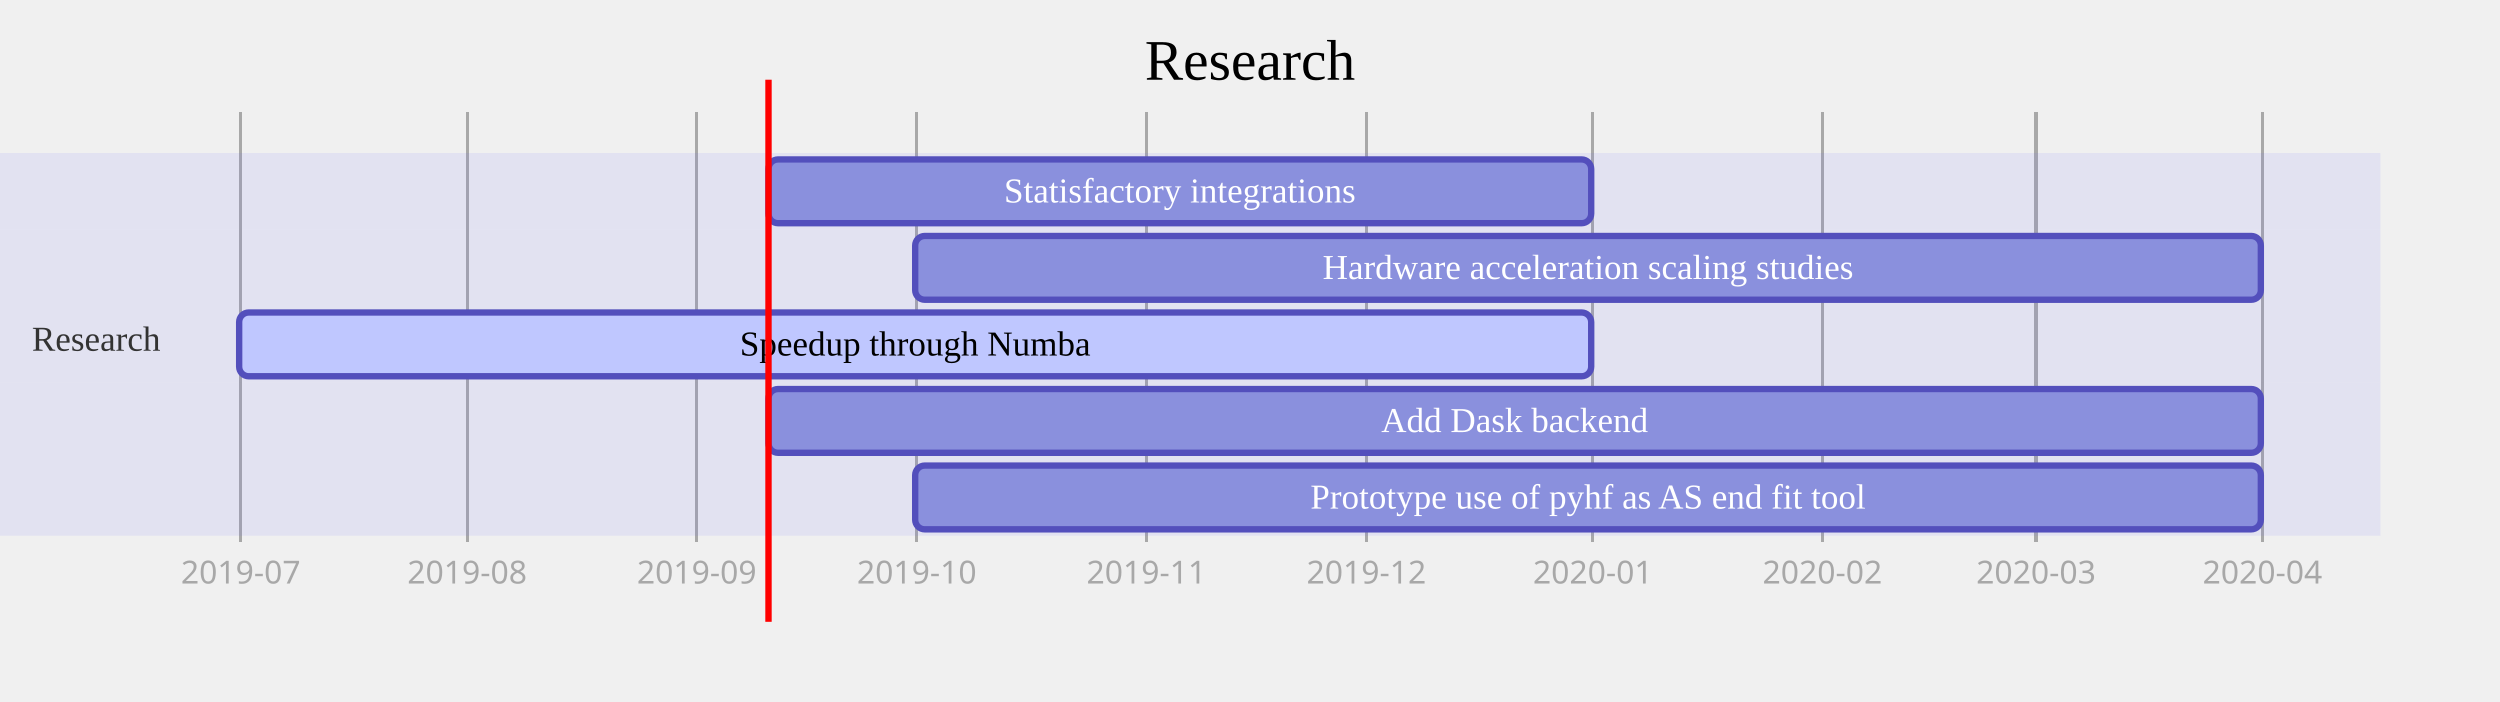
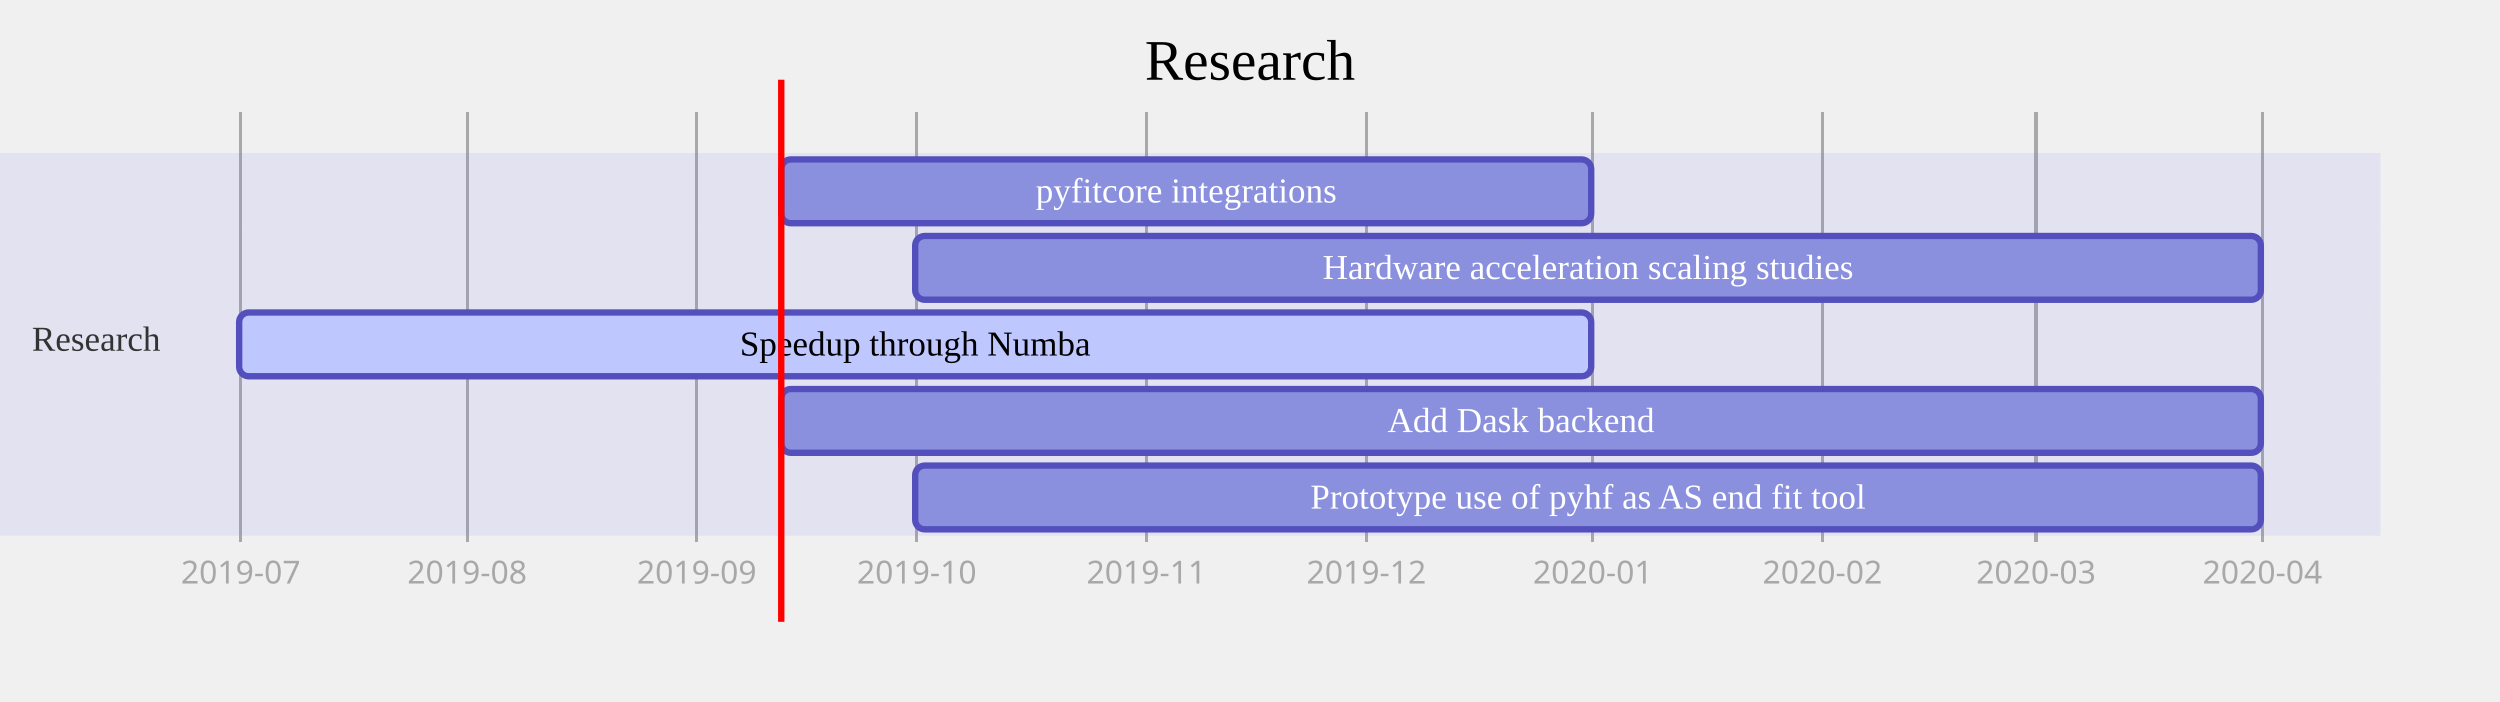
- <svg xmlns="http://www.w3.org/2000/svg" id="mermaid-1568145401756" width="100%" height="100%" viewBox="0 0 784 220">
-   <style>#mermaid-1568145401756 .label{font-family:trebuchet ms,verdana,arial;color:#333}#mermaid-1568145401756 .node circle,#mermaid-1568145401756 .node ellipse,#mermaid-1568145401756 .node polygon,#mermaid-1568145401756 .node rect{fill:#ececff;stroke:#9370db;stroke-width:1px}#mermaid-1568145401756 .node.clickable{cursor:pointer}#mermaid-1568145401756 .arrowheadPath{fill:#333}#mermaid-1568145401756 .edgePath .path{stroke:#333;stroke-width:1.5px}#mermaid-1568145401756 .edgeLabel{background-color:#e8e8e8}#mermaid-1568145401756 .cluster rect{fill:#ffffde!important;stroke:#aa3!important;stroke-width:1px!important}#mermaid-1568145401756 .cluster text{fill:#333}#mermaid-1568145401756 div.mermaidTooltip{position:absolute;text-align:center;max-width:200px;padding:2px;font-family:trebuchet ms,verdana,arial;font-size:12px;background:#ffffde;border:1px solid #aa3;border-radius:2px;pointer-events:none;z-index:100}#mermaid-1568145401756 .actor{stroke:#ccf;fill:#ececff}#mermaid-1568145401756 text.actor{fill:#000;stroke:none}#mermaid-1568145401756 .actor-line{stroke:grey}#mermaid-1568145401756 .messageLine0{marker-end:"url(#arrowhead)"}#mermaid-1568145401756 .messageLine0,#mermaid-1568145401756 .messageLine1{stroke-width:1.5;stroke-dasharray:"2 2";stroke:#333}#mermaid-1568145401756 #arrowhead{fill:#333}#mermaid-1568145401756 #crosshead path{fill:#333!important;stroke:#333!important}#mermaid-1568145401756 .messageText{fill:#333;stroke:none}#mermaid-1568145401756 .labelBox{stroke:#ccf;fill:#ececff}#mermaid-1568145401756 .labelText,#mermaid-1568145401756 .loopText{fill:#000;stroke:none}#mermaid-1568145401756 .loopLine{stroke-width:2;stroke-dasharray:"2 2";marker-end:"url(#arrowhead)";stroke:#ccf}#mermaid-1568145401756 .note{stroke:#aa3;fill:#fff5ad}#mermaid-1568145401756 .noteText{fill:#000;stroke:none;font-family:trebuchet ms,verdana,arial;font-size:14px}#mermaid-1568145401756 .section{stroke:none;opacity:.2}#mermaid-1568145401756 .section0{fill:rgba(102,102,255,.49)}#mermaid-1568145401756 .section2{fill:#fff400}#mermaid-1568145401756 .section1,#mermaid-1568145401756 .section3{fill:#fff;opacity:.2}#mermaid-1568145401756 .sectionTitle0,#mermaid-1568145401756 .sectionTitle1,#mermaid-1568145401756 .sectionTitle2,#mermaid-1568145401756 .sectionTitle3{fill:#333}#mermaid-1568145401756 .sectionTitle{text-anchor:start;font-size:11px;text-height:14px}#mermaid-1568145401756 .grid .tick{stroke:#d3d3d3;opacity:.3;shape-rendering:crispEdges}#mermaid-1568145401756 .grid path{stroke-width:0}#mermaid-1568145401756 .today{fill:none;stroke:red;stroke-width:2px}#mermaid-1568145401756 .task{stroke-width:2}#mermaid-1568145401756 .taskText{text-anchor:middle;font-size:11px}#mermaid-1568145401756 .taskTextOutsideRight{fill:#000;text-anchor:start;font-size:11px}#mermaid-1568145401756 .taskTextOutsideLeft{fill:#000;text-anchor:end;font-size:11px}#mermaid-1568145401756 .taskText0,#mermaid-1568145401756 .taskText1,#mermaid-1568145401756 .taskText2,#mermaid-1568145401756 .taskText3{fill:#fff}#mermaid-1568145401756 .task0,#mermaid-1568145401756 .task1,#mermaid-1568145401756 .task2,#mermaid-1568145401756 .task3{fill:#8a90dd;stroke:#534fbc}#mermaid-1568145401756 .taskTextOutside0,#mermaid-1568145401756 .taskTextOutside1,#mermaid-1568145401756 .taskTextOutside2,#mermaid-1568145401756 .taskTextOutside3{fill:#000}#mermaid-1568145401756 .active0,#mermaid-1568145401756 .active1,#mermaid-1568145401756 .active2,#mermaid-1568145401756 .active3{fill:#bfc7ff;stroke:#534fbc}#mermaid-1568145401756 .activeText0,#mermaid-1568145401756 .activeText1,#mermaid-1568145401756 .activeText2,#mermaid-1568145401756 .activeText3{fill:#000!important}#mermaid-1568145401756 .done0,#mermaid-1568145401756 .done1,#mermaid-1568145401756 .done2,#mermaid-1568145401756 .done3{stroke:grey;fill:#d3d3d3;stroke-width:2}#mermaid-1568145401756 .doneText0,#mermaid-1568145401756 .doneText1,#mermaid-1568145401756 .doneText2,#mermaid-1568145401756 .doneText3{fill:#000!important}#mermaid-1568145401756 .crit0,#mermaid-1568145401756 .crit1,#mermaid-1568145401756 .crit2,#mermaid-1568145401756 .crit3{stroke:#f88;fill:red;stroke-width:2}#mermaid-1568145401756 .activeCrit0,#mermaid-1568145401756 .activeCrit1,#mermaid-1568145401756 .activeCrit2,#mermaid-1568145401756 .activeCrit3{stroke:#f88;fill:#bfc7ff;stroke-width:2}#mermaid-1568145401756 .doneCrit0,#mermaid-1568145401756 .doneCrit1,#mermaid-1568145401756 .doneCrit2,#mermaid-1568145401756 .doneCrit3{stroke:#f88;fill:#d3d3d3;stroke-width:2;cursor:pointer;shape-rendering:crispEdges}#mermaid-1568145401756 .activeCritText0,#mermaid-1568145401756 .activeCritText1,#mermaid-1568145401756 .activeCritText2,#mermaid-1568145401756 .activeCritText3,#mermaid-1568145401756 .doneCritText0,#mermaid-1568145401756 .doneCritText1,#mermaid-1568145401756 .doneCritText2,#mermaid-1568145401756 .doneCritText3{fill:#000!important}#mermaid-1568145401756 .titleText{text-anchor:middle;font-size:18px;fill:#000}#mermaid-1568145401756 g.classGroup text{fill:#9370db;stroke:none;font-family:trebuchet ms,verdana,arial;font-size:10px}#mermaid-1568145401756 g.classGroup rect{fill:#ececff;stroke:#9370db}#mermaid-1568145401756 g.classGroup line{stroke:#9370db;stroke-width:1}#mermaid-1568145401756 .classLabel .box{stroke:none;stroke-width:0;fill:#ececff;opacity:.5}#mermaid-1568145401756 .classLabel .label{fill:#9370db;font-size:10px}#mermaid-1568145401756 .relation{stroke:#9370db;stroke-width:1;fill:none}#mermaid-1568145401756 #compositionEnd,#mermaid-1568145401756 #compositionStart{fill:#9370db;stroke:#9370db;stroke-width:1}#mermaid-1568145401756 #aggregationEnd,#mermaid-1568145401756 #aggregationStart{fill:#ececff;stroke:#9370db;stroke-width:1}#mermaid-1568145401756 #dependencyEnd,#mermaid-1568145401756 #dependencyStart,#mermaid-1568145401756 #extensionEnd,#mermaid-1568145401756 #extensionStart{fill:#9370db;stroke:#9370db;stroke-width:1}#mermaid-1568145401756 .branch-label,#mermaid-1568145401756 .commit-id,#mermaid-1568145401756 .commit-msg{fill:#d3d3d3;color:#d3d3d3}</style>
-   <style>#mermaid-1568145401756 {
+ <svg xmlns="http://www.w3.org/2000/svg" id="mermaid-1568311410712" width="100%" height="100%" viewBox="0 0 784 220">
+   <style>#mermaid-1568311410712 .label{font-family:trebuchet ms,verdana,arial;color:#333}#mermaid-1568311410712 .node circle,#mermaid-1568311410712 .node ellipse,#mermaid-1568311410712 .node polygon,#mermaid-1568311410712 .node rect{fill:#ececff;stroke:#9370db;stroke-width:1px}#mermaid-1568311410712 .node.clickable{cursor:pointer}#mermaid-1568311410712 .arrowheadPath{fill:#333}#mermaid-1568311410712 .edgePath .path{stroke:#333;stroke-width:1.5px}#mermaid-1568311410712 .edgeLabel{background-color:#e8e8e8}#mermaid-1568311410712 .cluster rect{fill:#ffffde!important;stroke:#aa3!important;stroke-width:1px!important}#mermaid-1568311410712 .cluster text{fill:#333}#mermaid-1568311410712 div.mermaidTooltip{position:absolute;text-align:center;max-width:200px;padding:2px;font-family:trebuchet ms,verdana,arial;font-size:12px;background:#ffffde;border:1px solid #aa3;border-radius:2px;pointer-events:none;z-index:100}#mermaid-1568311410712 .actor{stroke:#ccf;fill:#ececff}#mermaid-1568311410712 text.actor{fill:#000;stroke:none}#mermaid-1568311410712 .actor-line{stroke:grey}#mermaid-1568311410712 .messageLine0{marker-end:"url(#arrowhead)"}#mermaid-1568311410712 .messageLine0,#mermaid-1568311410712 .messageLine1{stroke-width:1.5;stroke-dasharray:"2 2";stroke:#333}#mermaid-1568311410712 #arrowhead{fill:#333}#mermaid-1568311410712 #crosshead path{fill:#333!important;stroke:#333!important}#mermaid-1568311410712 .messageText{fill:#333;stroke:none}#mermaid-1568311410712 .labelBox{stroke:#ccf;fill:#ececff}#mermaid-1568311410712 .labelText,#mermaid-1568311410712 .loopText{fill:#000;stroke:none}#mermaid-1568311410712 .loopLine{stroke-width:2;stroke-dasharray:"2 2";marker-end:"url(#arrowhead)";stroke:#ccf}#mermaid-1568311410712 .note{stroke:#aa3;fill:#fff5ad}#mermaid-1568311410712 .noteText{fill:#000;stroke:none;font-family:trebuchet ms,verdana,arial;font-size:14px}#mermaid-1568311410712 .section{stroke:none;opacity:.2}#mermaid-1568311410712 .section0{fill:rgba(102,102,255,.49)}#mermaid-1568311410712 .section2{fill:#fff400}#mermaid-1568311410712 .section1,#mermaid-1568311410712 .section3{fill:#fff;opacity:.2}#mermaid-1568311410712 .sectionTitle0,#mermaid-1568311410712 .sectionTitle1,#mermaid-1568311410712 .sectionTitle2,#mermaid-1568311410712 .sectionTitle3{fill:#333}#mermaid-1568311410712 .sectionTitle{text-anchor:start;font-size:11px;text-height:14px}#mermaid-1568311410712 .grid .tick{stroke:#d3d3d3;opacity:.3;shape-rendering:crispEdges}#mermaid-1568311410712 .grid path{stroke-width:0}#mermaid-1568311410712 .today{fill:none;stroke:red;stroke-width:2px}#mermaid-1568311410712 .task{stroke-width:2}#mermaid-1568311410712 .taskText{text-anchor:middle;font-size:11px}#mermaid-1568311410712 .taskTextOutsideRight{fill:#000;text-anchor:start;font-size:11px}#mermaid-1568311410712 .taskTextOutsideLeft{fill:#000;text-anchor:end;font-size:11px}#mermaid-1568311410712 .taskText0,#mermaid-1568311410712 .taskText1,#mermaid-1568311410712 .taskText2,#mermaid-1568311410712 .taskText3{fill:#fff}#mermaid-1568311410712 .task0,#mermaid-1568311410712 .task1,#mermaid-1568311410712 .task2,#mermaid-1568311410712 .task3{fill:#8a90dd;stroke:#534fbc}#mermaid-1568311410712 .taskTextOutside0,#mermaid-1568311410712 .taskTextOutside1,#mermaid-1568311410712 .taskTextOutside2,#mermaid-1568311410712 .taskTextOutside3{fill:#000}#mermaid-1568311410712 .active0,#mermaid-1568311410712 .active1,#mermaid-1568311410712 .active2,#mermaid-1568311410712 .active3{fill:#bfc7ff;stroke:#534fbc}#mermaid-1568311410712 .activeText0,#mermaid-1568311410712 .activeText1,#mermaid-1568311410712 .activeText2,#mermaid-1568311410712 .activeText3{fill:#000!important}#mermaid-1568311410712 .done0,#mermaid-1568311410712 .done1,#mermaid-1568311410712 .done2,#mermaid-1568311410712 .done3{stroke:grey;fill:#d3d3d3;stroke-width:2}#mermaid-1568311410712 .doneText0,#mermaid-1568311410712 .doneText1,#mermaid-1568311410712 .doneText2,#mermaid-1568311410712 .doneText3{fill:#000!important}#mermaid-1568311410712 .crit0,#mermaid-1568311410712 .crit1,#mermaid-1568311410712 .crit2,#mermaid-1568311410712 .crit3{stroke:#f88;fill:red;stroke-width:2}#mermaid-1568311410712 .activeCrit0,#mermaid-1568311410712 .activeCrit1,#mermaid-1568311410712 .activeCrit2,#mermaid-1568311410712 .activeCrit3{stroke:#f88;fill:#bfc7ff;stroke-width:2}#mermaid-1568311410712 .doneCrit0,#mermaid-1568311410712 .doneCrit1,#mermaid-1568311410712 .doneCrit2,#mermaid-1568311410712 .doneCrit3{stroke:#f88;fill:#d3d3d3;stroke-width:2;cursor:pointer;shape-rendering:crispEdges}#mermaid-1568311410712 .activeCritText0,#mermaid-1568311410712 .activeCritText1,#mermaid-1568311410712 .activeCritText2,#mermaid-1568311410712 .activeCritText3,#mermaid-1568311410712 .doneCritText0,#mermaid-1568311410712 .doneCritText1,#mermaid-1568311410712 .doneCritText2,#mermaid-1568311410712 .doneCritText3{fill:#000!important}#mermaid-1568311410712 .titleText{text-anchor:middle;font-size:18px;fill:#000}#mermaid-1568311410712 g.classGroup text{fill:#9370db;stroke:none;font-family:trebuchet ms,verdana,arial;font-size:10px}#mermaid-1568311410712 g.classGroup rect{fill:#ececff;stroke:#9370db}#mermaid-1568311410712 g.classGroup line{stroke:#9370db;stroke-width:1}#mermaid-1568311410712 .classLabel .box{stroke:none;stroke-width:0;fill:#ececff;opacity:.5}#mermaid-1568311410712 .classLabel .label{fill:#9370db;font-size:10px}#mermaid-1568311410712 .relation{stroke:#9370db;stroke-width:1;fill:none}#mermaid-1568311410712 #compositionEnd,#mermaid-1568311410712 #compositionStart{fill:#9370db;stroke:#9370db;stroke-width:1}#mermaid-1568311410712 #aggregationEnd,#mermaid-1568311410712 #aggregationStart{fill:#ececff;stroke:#9370db;stroke-width:1}#mermaid-1568311410712 #dependencyEnd,#mermaid-1568311410712 #dependencyStart,#mermaid-1568311410712 #extensionEnd,#mermaid-1568311410712 #extensionStart{fill:#9370db;stroke:#9370db;stroke-width:1}#mermaid-1568311410712 .branch-label,#mermaid-1568311410712 .commit-id,#mermaid-1568311410712 .commit-msg{fill:#d3d3d3;color:#d3d3d3}</style>
+   <style>#mermaid-1568311410712 {
    color: rgb(0, 0, 0);
    font: normal normal 400 normal 16px / normal "Times New Roman";
  }</style>
  <g />
  <g class="grid" transform="translate(75, 170)" fill="none" font-size="10" font-family="sans-serif" text-anchor="middle">
    <path class="domain" stroke="#000" d="M0.5,-135V0.5H634.5V-135" />
    <g class="tick" opacity="1" transform="translate(0.5,0)">
      <line stroke="#000" y2="-135" />
      <text fill="#000" y="3" dy="1em" stroke="none" font-size="10" style="text-anchor: middle;"> 2019-07</text>
    </g>
    <g class="tick" opacity="1" transform="translate(71.5,0)">
      <line stroke="#000" y2="-135" />
      <text fill="#000" y="3" dy="1em" stroke="none" font-size="10" style="text-anchor: middle;"> 2019-08</text>
    </g>
    <g class="tick" opacity="1" transform="translate(143.5,0)">
      <line stroke="#000" y2="-135" />
      <text fill="#000" y="3" dy="1em" stroke="none" font-size="10" style="text-anchor: middle;"> 2019-09</text>
    </g>
    <g class="tick" opacity="1" transform="translate(212.5,0)">
      <line stroke="#000" y2="-135" />
      <text fill="#000" y="3" dy="1em" stroke="none" font-size="10" style="text-anchor: middle;"> 2019-10</text>
    </g>
    <g class="tick" opacity="1" transform="translate(284.5,0)">
      <line stroke="#000" y2="-135" />
      <text fill="#000" y="3" dy="1em" stroke="none" font-size="10" style="text-anchor: middle;"> 2019-11</text>
    </g>
    <g class="tick" opacity="1" transform="translate(353.5,0)">
      <line stroke="#000" y2="-135" />
      <text fill="#000" y="3" dy="1em" stroke="none" font-size="10" style="text-anchor: middle;"> 2019-12</text>
    </g>
    <g class="tick" opacity="1" transform="translate(424.5,0)">
      <line stroke="#000" y2="-135" />
      <text fill="#000" y="3" dy="1em" stroke="none" font-size="10" style="text-anchor: middle;"> 2020-01</text>
    </g>
    <g class="tick" opacity="1" transform="translate(496.5,0)">
      <line stroke="#000" y2="-135" />
      <text fill="#000" y="3" dy="1em" stroke="none" font-size="10" style="text-anchor: middle;"> 2020-02</text>
    </g>
    <g class="tick" opacity="1" transform="translate(563.5,0)">
      <line stroke="#000" y2="-135" />
      <text fill="#000" y="3" dy="1em" stroke="none" font-size="10" style="text-anchor: middle;"> 2020-03</text>
    </g>
    <g class="tick" opacity="1" transform="translate(634.5,0)">
      <line stroke="#000" y2="-135" />
      <text fill="#000" y="3" dy="1em" stroke="none" font-size="10" style="text-anchor: middle;"> 2020-04</text>
    </g>
  </g>
  <g>
    <rect x="0" y="48" width="746.5" height="24" class="section section0" />
    <rect x="0" y="72" width="746.5" height="24" class="section section0" />
    <rect x="0" y="96" width="746.5" height="24" class="section section0" />
    <rect x="0" y="120" width="746.5" height="24" class="section section0" />
    <rect x="0" y="144" width="746.5" height="24" class="section section0" />
  </g>
  <g>
-     <rect rx="3" ry="3" x="241" y="50" width="258" height="20" class="task  task0" />
+     <rect rx="3" ry="3" x="245" y="50" width="254" height="20" class="task  task0" />
    <rect rx="3" ry="3" x="287" y="74" width="422" height="20" class="task  task0" />
    <rect rx="3" ry="3" x="75" y="98" width="424" height="20" class="task  active0" />
-     <rect rx="3" ry="3" x="241" y="122" width="468" height="20" class="task  task0" />
+     <rect rx="3" ry="3" x="245" y="122" width="464" height="20" class="task  task0" />
    <rect rx="3" ry="3" x="287" y="146" width="422" height="20" class="task  task0" />
-     <text font-size="11" x="370" y="63.5" text-height="20" class="taskText taskText0 ">Statisfactory integrations              </text>
+     <text font-size="11" x="372" y="63.5" text-height="20" class="taskText taskText0 ">pyfitcore integrations              </text>
    <text font-size="11" x="498" y="87.5" text-height="20" class="taskText taskText0 ">Hardware acceleration scaling studies   </text>
    <text font-size="11" x="287" y="111.5" text-height="20" class="taskText taskText0 activeText0">Speedup through Numba                   </text>
-     <text font-size="11" x="475" y="135.5" text-height="20" class="taskText taskText0 ">Add Dask backend</text>
+     <text font-size="11" x="477" y="135.5" text-height="20" class="taskText taskText0 ">Add Dask backend</text>
    <text font-size="11" x="498" y="159.5" text-height="20" class="taskText taskText0 ">Prototype use of pyhf as AS end fit tool</text>
  </g>
  <g>
    <text x="10" y="110" class="sectionTitle sectionTitle0">Research</text>
  </g>
  <g class="today">
-     <line x1="241" x2="241" y1="25" y2="195" class="today" />
+     <line x1="245" x2="245" y1="25" y2="195" class="today" />
  </g>
  <text x="392" y="25" class="titleText">Research</text>
</svg>
